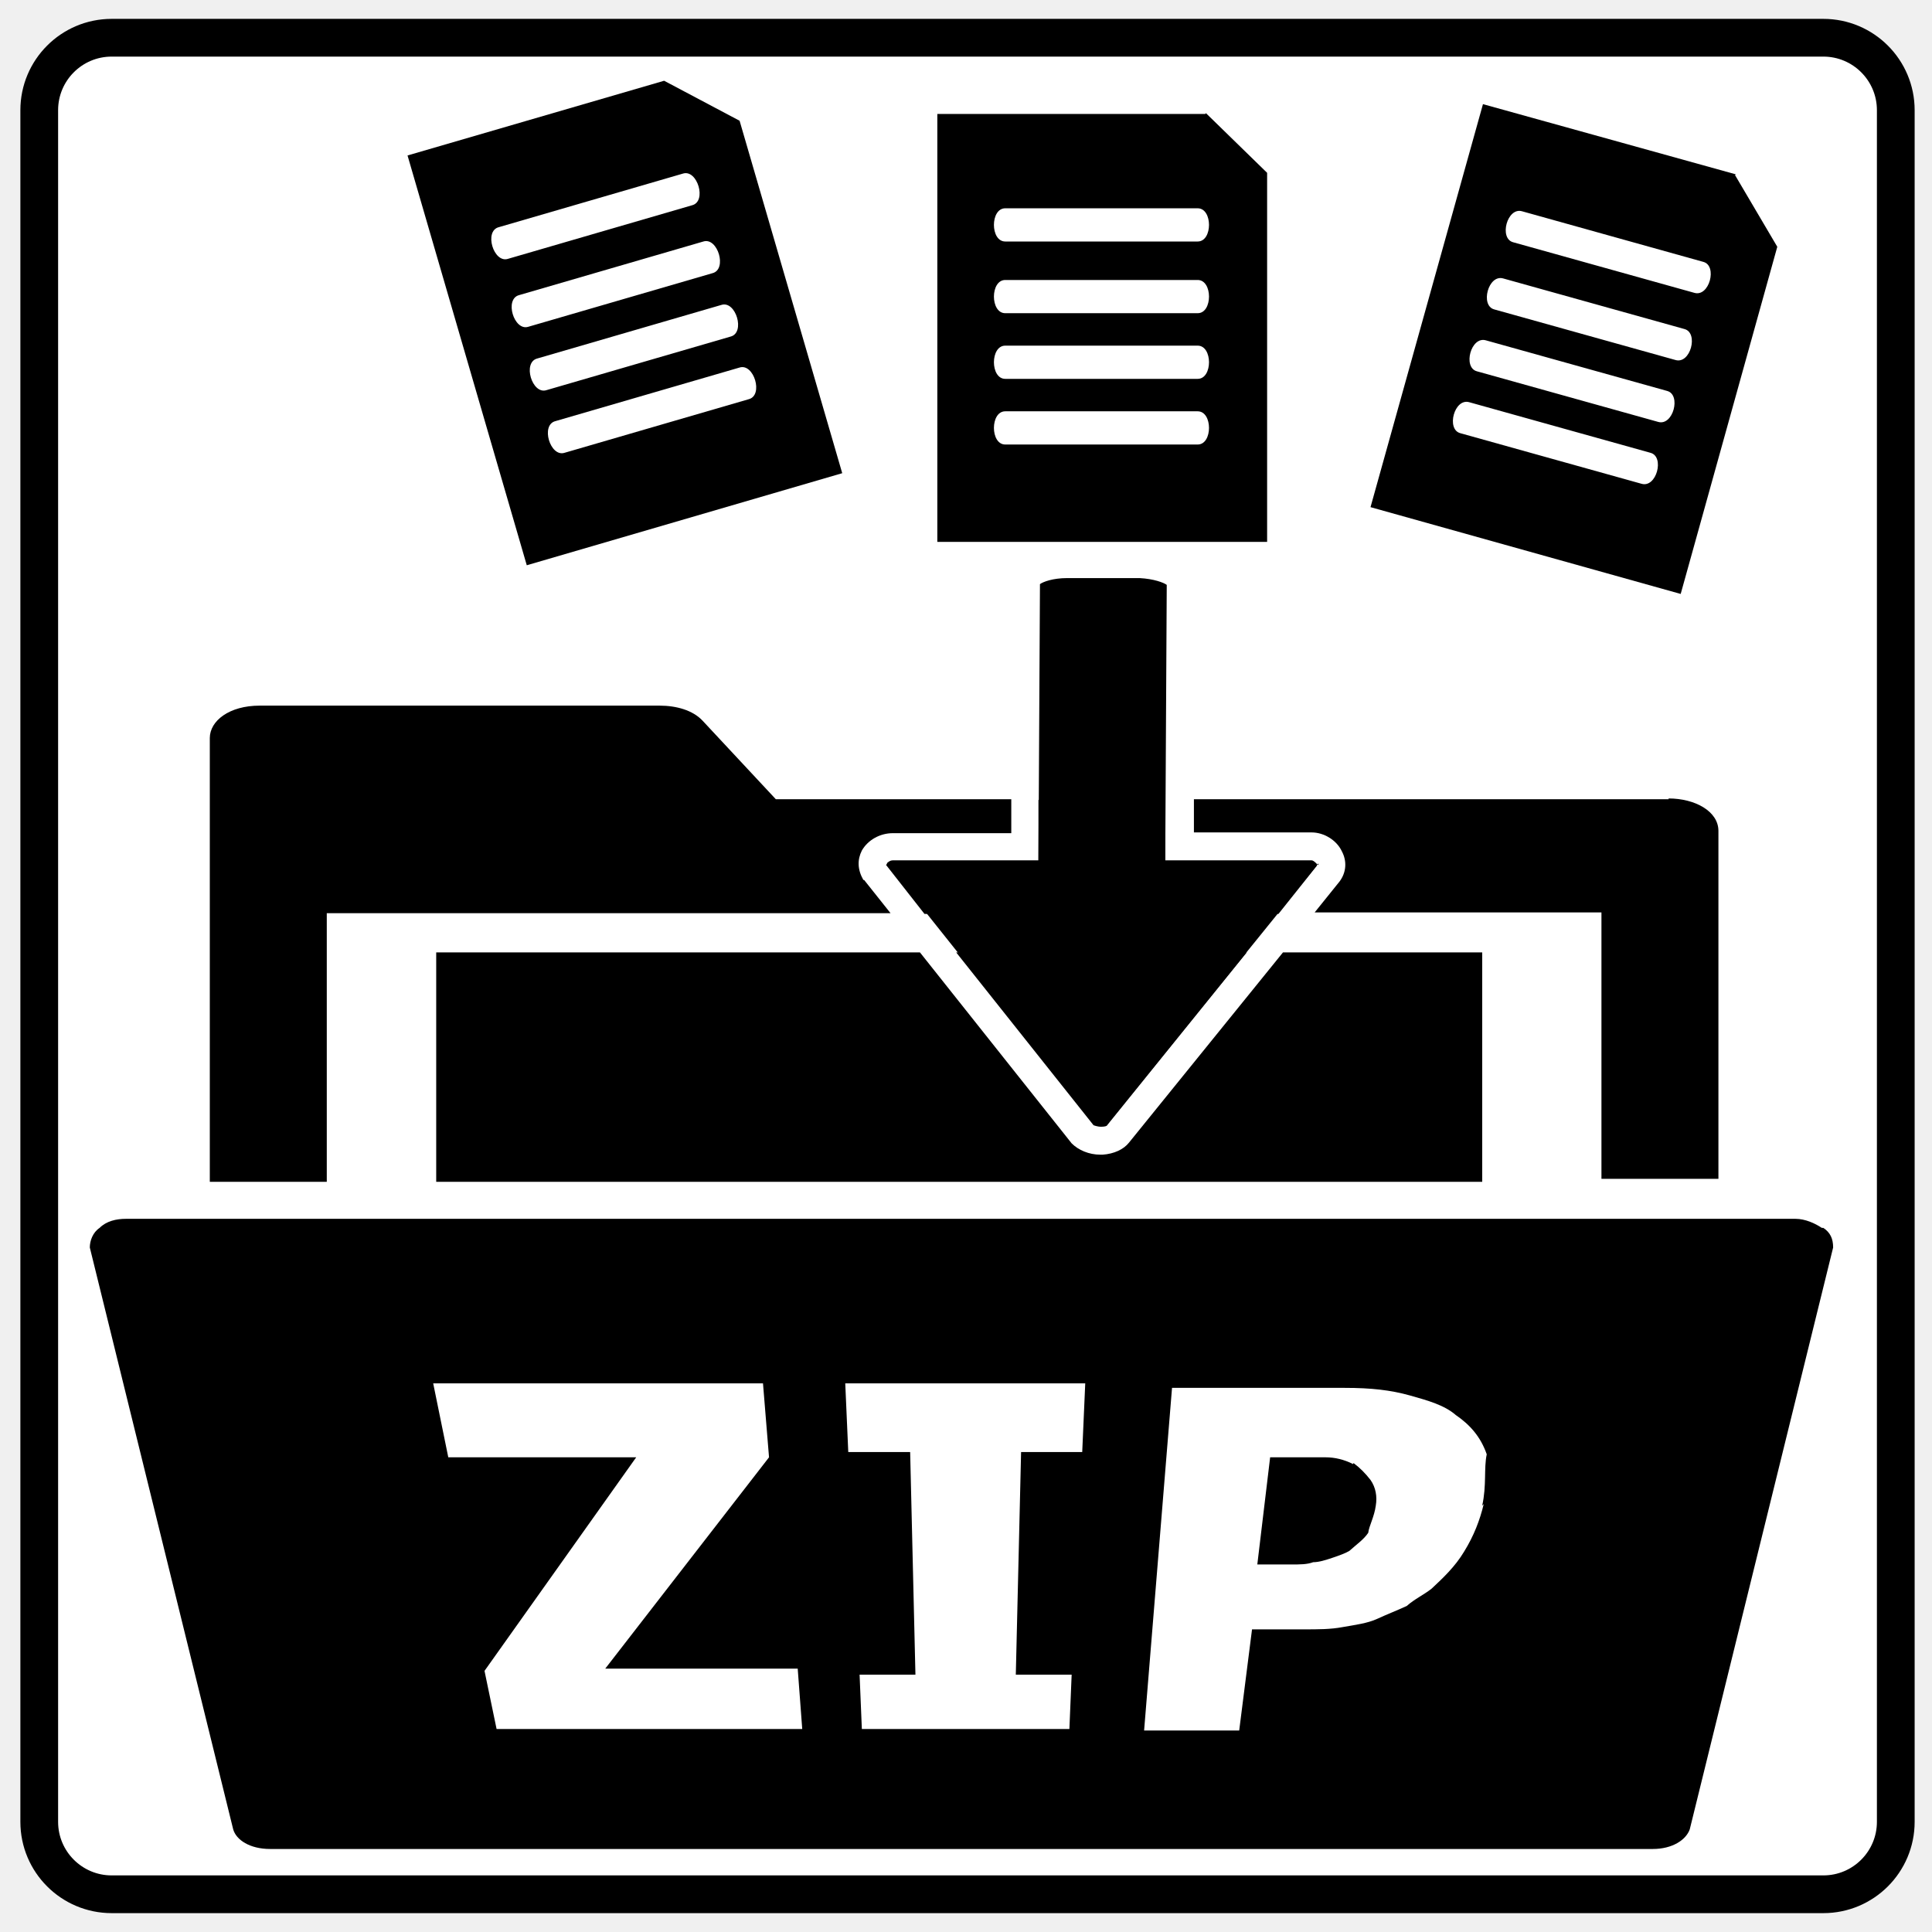
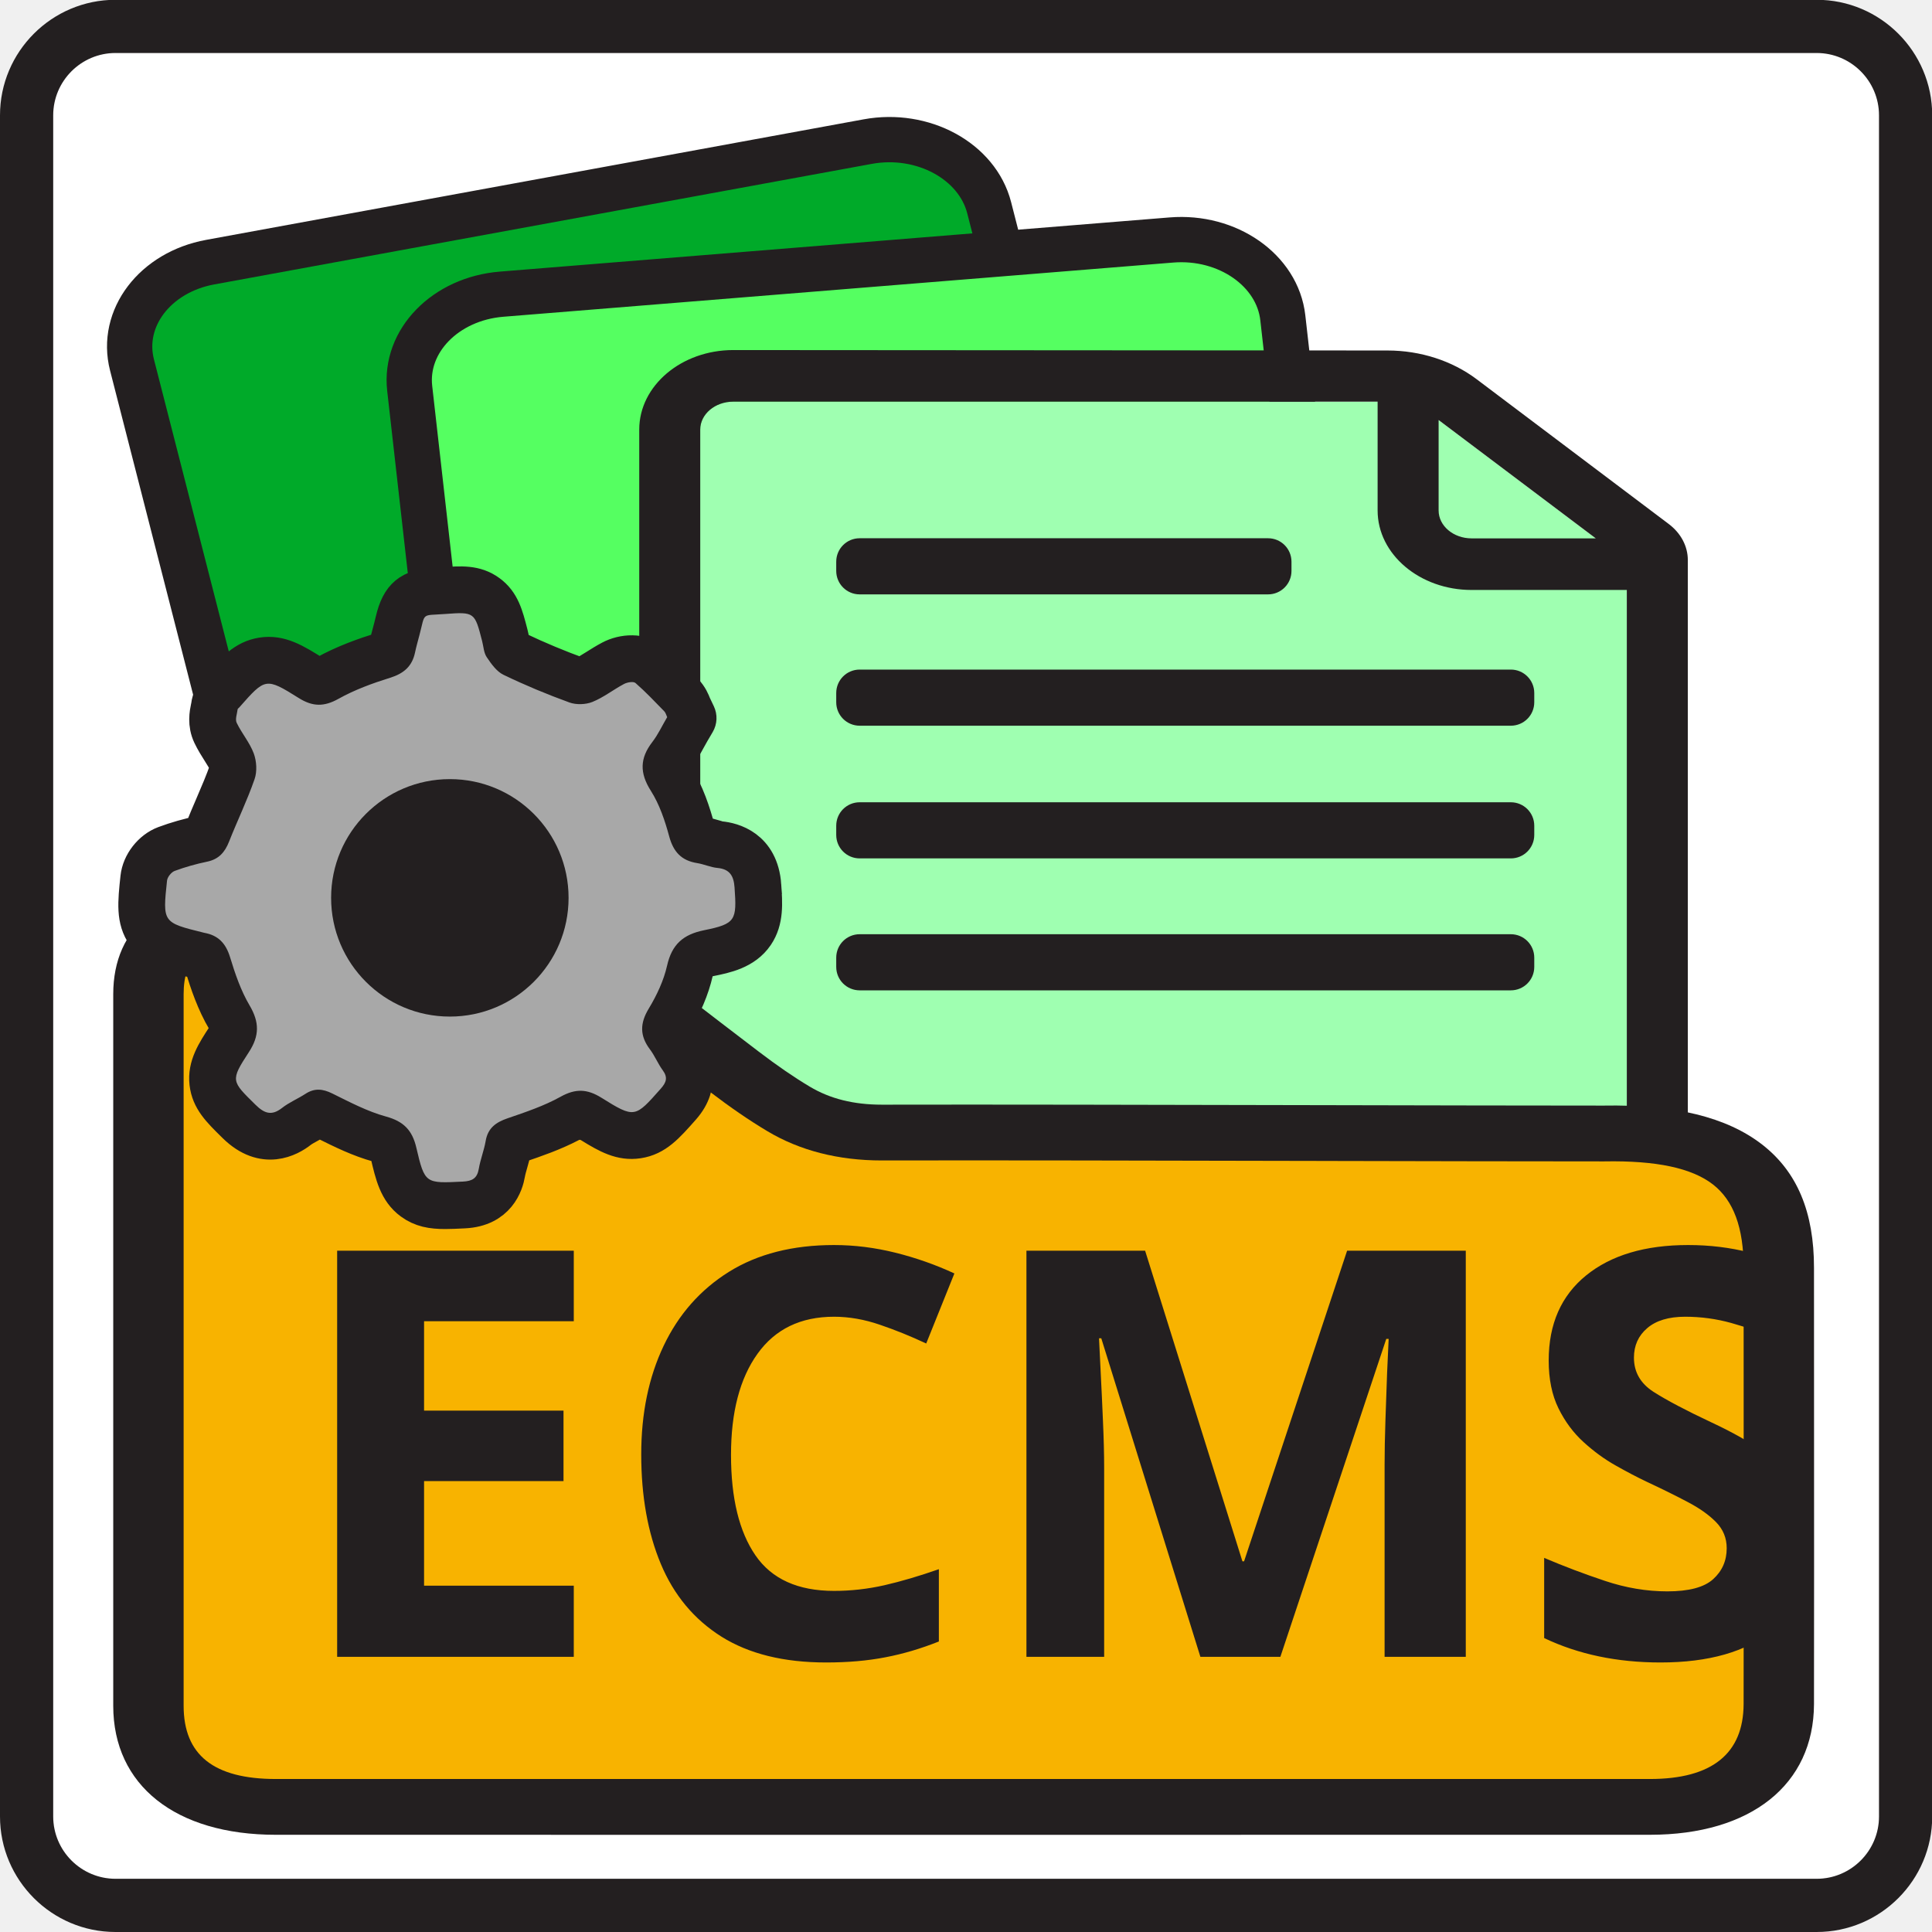
<svg xmlns="http://www.w3.org/2000/svg" id="Layer_1" data-name="Layer 1" version="1.1" viewBox="0 0 256 256">
-   <defs>
-     <style>
-       .cls-1 {
-         fill: #fff;
-         stroke: #000;
-         stroke-miterlimit: 10;
-         stroke-width: 5px;
-       }
- 
-       .cls-2 {
-         fill: #000;
-         stroke-width: 0px;
-       }
-     </style>
-   </defs>
-   <rect class="cls-1" x="5.2" y="5" width="246" height="246" rx="9.6" ry="9.6" />
+   <path d="M15.312,7.021h225.405c4.56,0,8.262,3.702,8.262,8.262v225.405c0,4.56-3.702,8.262-8.262,8.262H15.312c-4.561,0-8.263-3.703-8.263-8.263V15.285c0-4.561,3.703-8.263,8.263-8.263Z" fill="#fff" stroke-width="0" />
+   <path d="M148.643,150.146l-87.131,15.974c-7.304,1.339-14.509-2.584-16.092-8.762L17.489,48.349c-1.583-6.179,3.055-12.273,10.359-13.612l87.131-15.974c7.304-1.339,14.509,2.584,16.092,8.762l27.931,109.009c1.583,6.179-3.055,12.273-10.359,13.612Z" fill="#00aa29" stroke="#231f20" stroke-miterlimit="10" stroke-width="6" />
+   <path d="M170.351,165.623l-88.749,7.18c-7.44.602-14.048-4.012-14.76-10.305l-12.555-111.033c-.712-6.293,4.743-11.883,12.183-12.485l88.749-7.18c7.44-.602,14.048,4.012,14.76,10.305l12.555,111.033c.712,6.293-4.743,11.883-12.183,12.485Z" fill="#55ff61" stroke="#231f20" stroke-miterlimit="10" stroke-width="6" />
  <g>
-     <path class="cls-2" d="M179.3,194c-1.2-.6-2.4-.9-3.7-.9h-7.3l-1.7,14.2h4.5c1.2,0,2.1,0,2.9-.3.8,0,1.7-.3,2.6-.6.9-.3,1.7-.6,2.2-.9,1-.9,1.9-1.5,2.5-2.4.1-.9.8-2.1,1-3.6.2-1.2,0-2.4-.7-3.4-.7-.9-1.4-1.6-2.2-2.2h-.1Z" />
-     <path class="cls-2" d="M241.4,162.7c-.9-.6-2.2-1.2-3.5-1.2H16.7c-1.3,0-2.6.3-3.5,1.2-.9.6-1.3,1.7-1.3,2.6l19,77.1c.4,1.4,2.2,2.6,4.9,2.6h183.2c2.6,0,4.4-1.2,4.9-2.6l19-77.1c0-1.2-.4-2-1.3-2.6h-.2ZM65.8,229.1l-1.6-7.7,20.1-28.3h-24.9l-2-9.8h43.7l.8,9.8-21.7,28h25.5l.6,8h-40.5ZM143.5,192.4h-8.2l-.7,29.5h7.4l-.3,7.2h-27.5l-.3-7.2h7.4l-.7-29.5h-8.2l-.4-9.1h31.8l-.4,9.1h0ZM196.6,199.3c-.5,2.1-1.3,4.2-2.6,6.3-1.2,2-2.8,3.5-4.3,4.9-1,.8-2.3,1.4-3.3,2.3-1.3.6-2.6,1.1-3.9,1.7-1.3.6-2.9.8-4.6,1.1-1.6.3-3.2.3-5.2.3h-6.8l-1.7,13.4h-12.6l3.7-45.4h22.9c3.5,0,6.1.3,8.6,1s4.6,1.3,6.1,2.6c1.9,1.3,3.3,2.9,4.1,5.2-.4,1.9,0,4.1-.6,6.8l.2-.2Z" />
+     <path d="M97.155,53.222c-2.41,0-4.37,1.658-4.37,3.696v137.138c0,2.038,1.96,3.696,4.37,3.696h114.036c2.41,0,4.37-1.658,4.37-3.696v-119.621l-28.169-21.213h-90.237Z" fill="#9fffb1" stroke-width="0" />
+     <path d="M195.677,50.259c-3.254-2.456-7.462-3.815-11.823-3.817l-86.699-.057c-6.866,0-12.452,4.725-12.452,10.533v137.138c0,5.817,5.575,10.533,12.452,10.533h114.037c6.877,0,12.452-4.716,12.452-10.533v-119.856c0-1.821-.919-3.556-2.527-4.768l-25.44-19.173ZM190.624,55.656l20.823,15.681h-16.453c-2.41,0-4.37-1.658-4.37-3.696v-11.984ZM215.561,194.056c0,2.038-1.96,3.696-4.37,3.696h-114.036c-2.41,0-4.37-1.658-4.37-3.696V56.918c0-2.038,1.96-3.696,4.37-3.696h85.386v14.418c0,5.808,5.586,10.534,12.452,10.534h20.568v115.882Z" fill="#231f20" stroke-width="0" />
+     <rect x="110.805" y="123.789" width="92.493" height="7.437" rx="3.103" ry="3.103" fill="#231f20" stroke-width="0" />
+     <rect x="110.805" y="106.305" width="92.493" height="7.437" rx="3.103" ry="3.103" fill="#231f20" stroke-width="0" />
+     <rect x="110.805" y="88.723" width="92.493" height="7.437" rx="3.103" ry="3.103" fill="#231f20" stroke-width="0" />
+     <rect x="110.805" y="71.321" width="60.323" height="7.437" rx="3.103" ry="3.103" fill="#231f20" stroke-width="0" />
  </g>
  <g>
-     <path class="cls-2" d="M145.9,149.3c.5,0,.8-.1.8-.2l18.5-22.9h-38.5l18.2,22.9s.5.2,1,.2Z" />
-     <path class="cls-2" d="M170,126.2l-20.4,25.2c-.7.9-2,1.5-3.5,1.6h-.3c-1.5,0-2.9-.6-3.8-1.5l-20.1-25.3H57.8v30.4h138.6v-30.4h-26.4Z" />
+     <path d="M125.562,243.125c-29.674,0-59.347-.002-89.021-.006-13.282-.003-21.534-6.551-21.536-17.091-.007-31.431-.006-62.861 0-94.292.002-8.969,6.409-14.143,17.58-14.196,4.437-.02,8.875-.013,13.314-.006,5.925.01,12.051.02,18.059-.041.104-.001.208-.001.312-.001,5.363,0,9.805,1.426,13.57,4.355,8.884,6.908,16.098,12.471,22.704,17.504,2.455,1.871,4.665,3.388,6.757,4.637,2.689,1.606,5.815,2.387,9.558,2.387h.061c13.88-.032,36.098.016,57.585.062,14.551.031,28.342.06,37.944.061,9.47-.169,16.362,1.527,21.042,5.158,4.632,3.593,6.88,8.941,6.873,16.35l.005,14.131c.006,15.758.015,37.341-.005,43.66-.034,10.683-8.361,17.32-21.732,17.321-31.023.004-62.047.006-93.069.006Z" fill="#231f20" stroke-width="0" />
+     <path d="M174.479,153.829c-21.473-.047-43.679-.094-57.533-.062h-.087c-5.762,0-10.865-1.303-15.171-3.875-2.393-1.429-4.882-3.134-7.608-5.212-6.628-5.051-13.865-10.63-22.772-17.557-2.029-1.578-4.251-2.259-7.23-2.238-6.077.061-12.238.052-18.198.041-2.274-.004-4.549-.007-6.823-.007-2.139,0-4.277.003-6.416.013-5.979.028-8.308,1.936-8.309,6.805-.006,31.429-.007,62.86-0,94.289.002,6.526,3.996,9.699,12.212,9.701,60.695.008,121.391.008,182.086,0,8.212-.001,12.387-3.348,12.408-9.948.02-6.309.011-27.886.005-43.639l-.005-14.138c.005-5.315-1.326-8.933-4.07-11.062-2.802-2.173-7.507-3.174-14.365-3.05l-.104.001c-9.61,0-23.433-.03-38.02-.061Z" fill="#f8b300" stroke-width="0" />
+     <text transform="translate(37.80859 219.5361) scale(1.012447 1)" fill="#231f20" font-family="Calibri-Bold, Calibri" font-size="75.365" font-weight="700">
+       <tspan x="0" y="0">ECMS</tspan>
+     </text>
  </g>
-   <path class="cls-2" d="M159.7,15.1h-35.5v56.7h43.7V22.9l-8.1-7.9h0ZM158.7,58.9h-25.5c-2,0-2-4.4,0-4.4h25.5c2,0,2,4.4,0,4.4ZM158.7,50.2h-25.5c-2,0-2-4.4,0-4.4h25.5c2,0,2,4.4,0,4.4ZM158.7,41.5h-25.5c-2,0-2-4.4,0-4.4h25.5c2,0,2,4.4,0,4.4ZM158.7,32h-25.5c-2,0-2-4.4,0-4.4h25.5c2,0,2,4.4,0,4.4Z" />
-   <path class="cls-2" d="M88,10.7l-34,9.9,15.8,54.3,41.8-12.2-13.6-46.7s-10-5.3-10-5.3ZM99.2,52.9l-24.4,7.1c-1.9.6-3.2-3.7-1.2-4.2l24.4-7.1c1.9-.6,3.2,3.7,1.2,4.2ZM96.8,44.6l-24.4,7.1c-1.9.6-3.2-3.7-1.2-4.2l24.4-7.1c1.9-.6,3.2,3.7,1.2,4.2ZM94.4,36.2l-24.4,7.1c-1.9.6-3.2-3.7-1.2-4.2l24.4-7.1c1.9-.6,3.2,3.7,1.2,4.2ZM91.7,27.2l-24.4,7.1c-1.9.6-3.2-3.7-1.2-4.2l24.4-7.1c1.9-.6,3.2,3.7,1.2,4.2Z" />
-   <path class="cls-2" d="M230,23.1l-33.5-9.3-14.9,53.4,41.1,11.5,12.8-46-5.6-9.5h0ZM217.5,64.1l-24-6.7c-1.9-.5-.8-4.7,1.2-4.1l24,6.7c1.9.5.8,4.7-1.2,4.1ZM219.7,55.9l-24-6.7c-1.9-.5-.8-4.7,1.2-4.1l24,6.7c1.9.5.8,4.7-1.2,4.1ZM222,47.7l-24-6.7c-1.9-.5-.8-4.7,1.2-4.1l24,6.7c1.9.5.8,4.7-1.2,4.1ZM224.5,38.8l-24-6.7c-1.9-.5-.8-4.7,1.2-4.1l24,6.7c1.9.5.8,4.7-1.2,4.1Z" />
-   <path class="cls-2" d="M174.6,114.6c0,0-.5-.6-.8-.6h-19.4l.2-36.5c-.4-.3-1.7-.8-3.6-.9h-9.6c-1.9,0-3.2.5-3.6.8l-.2,36.6h-19.3c-.4,0-.7.3-.8.4l27.5,34.5s.5.2,1,.2.8-.1.8-.2l27.9-34.5v.2Z" />
-   <g>
-     <path class="cls-2" d="M173.8,114.1h-19.4v-8.1h-16.8v8.2h-19.4c-.4,0-.7.3-.8.4l5.1,6.5h46.9l5.1-6.4c0,0-.5-.6-.8-.6h.1Z" />
-     <path class="cls-2" d="M114.4,116.6c-.8-1.4-.8-2.7-.2-3.9.8-1.4,2.4-2.3,4.1-2.3h15.7v-4.5h-31.2l-9.7-10.4c-1.3-1.4-3.5-2-5.7-2h-53c-4,0-6.6,2-6.6,4.3v58.8h15.5v-35.6h74.7l-3.5-4.4h-.1Z" />
-     <path class="cls-2" d="M221.1,105.9h-62.9v4.4h15.6c1.6,0,3.3,1,4,2.5.7,1.3.6,2.8-.3,4l-3.3,4.1h38v35.3h15.5v-46.1c0-2.6-3.1-4.3-6.6-4.3h0Z" />
-   </g>
+   <path d="M240.716,256H15.311c-8.443,0-15.311-6.869-15.311-15.311V15.284C0,6.841,6.868-.027,15.311-.027h225.405c8.443,0,15.312,6.868,15.312,15.311v225.405c0,8.442-6.869,15.311-15.312,15.311ZM15.311,7.021c-4.556,0-8.262,3.706-8.262,8.262v225.405c0,4.556,3.706,8.262,8.262,8.262h225.405c4.556,0,8.263-3.706,8.263-8.262V15.284c0-4.556-3.707-8.262-8.263-8.262H15.311Z" fill="#231f20" stroke-width="0" />
+   <path d="M101.025,117.336c-.355-4.987-4.047-5.868-5.617-6.016-.135-.013-.496-.12-.759-.198-.463-.137-1.039-.309-1.689-.412-.298-.047-.409-.109-.413-.109-.009-.011-.149-.178-.299-.731-.555-2.053-1.385-4.712-2.888-7.078-.737-1.16-.608-1.415.002-2.206.704-.913,1.227-1.869,1.689-2.713.177-.323.354-.649.544-.971l.686-1.167c.194-.331.212-.736.047-1.082l-.562-1.179-.02-.05c-.135-.351-.417-1.08-1.072-1.751l-.538-.553c-1.099-1.133-2.235-2.303-3.496-3.404-1.647-1.439-4.095-1.197-5.669-.365-.691.364-1.306.752-1.9,1.126-.705.445-1.372.865-1.94,1.093-.107.035-.353.045-.425.031-2.818-1.023-5.539-2.159-8.093-3.378-.154-.074-.288-.175-.397-.307-.165-.2-.355-.469-.496-.674-.019-.094-.042-.212-.06-.309-.05-.271-.108-.578-.206-.959-.617-2.39-1.062-4.117-2.741-5.349-1.742-1.28-3.632-1.137-6.022-.957-.404.03-.742.047-1.026.062-3.299.17-4.667,1.304-5.424,4.494-.063.265-.137.579-.235.954l-.151.568c-.167.621-.339,1.264-.484,1.954-.04.19-.081.263-.08.263-.009.009-.164.146-.692.311-2.134.667-4.922,1.621-7.552,3.093-.782.438-.834.404-1.485-.003-2.583-1.616-4.449-2.785-6.839-2.402-2.265.362-3.636,1.88-5.685,4.205-.707.675-1.12,1.48-1.226,2.379-.012.078-.03.157-.047.238-.154.745-.442,2.133.258,3.592.382.797.827,1.499,1.22,2.12.383.605.745,1.176.912,1.628.11.298.123.754.082.905-.549,1.583-1.219,3.141-1.929,4.792-.467,1.086-.95,2.209-1.401,3.352-.077.195-.139.31-.176.372-.009.002-.019.004-.029.006-1.695.352-3.325.817-4.849,1.384-1.771.66-3.201,2.495-3.4,4.361-.356,3.331-.592,5.531.806,7.534,1.397,2.001,3.534,2.529,6.766,3.329.132.035.266.066.411.093.164.03.235.052.247.061.023.029.132.181.26.6.724,2.374,1.58,4.888,2.937,7.187.652,1.105.591,1.381-.009,2.299-1.357,2.077-2.529,3.871-2.27,6.114.249,2.156,1.597,3.484,3.463,5.322l.183.181c3.72,3.668,7.119,1.715,8.407.706.32-.25.804-.515,1.317-.795.401-.219.849-.463,1.324-.759.031.014.066.031.104.05l.777.386c2.196,1.093,4.466,2.223,7.004,2.918,1.057.289,1.158.444,1.378,1.386.634,2.719,1.136,4.867,3.025,6.261,1.295.955,2.66,1.184,4.407,1.184.715,0,1.495-.038,2.36-.081l.169-.008c4.337-.214,5.342-3.412,5.573-4.778.071-.419.213-.916.364-1.443.185-.646.394-1.377.533-2.174.094-.046.245-.112.479-.191l.223-.076c2.268-.775,4.606-1.576,6.855-2.755.871-.457,1.919-.413,2.755.106,2.285,1.416,4.039,2.382,6.234,2.047,2.308-.352,3.668-1.89,5.726-4.218l.076-.086c2.786-3.151,1.258-5.982.471-7.054-.175-.239-.373-.595-.582-.973-.313-.567-.668-1.209-1.158-1.86-.244-.325-.279-.478-.28-.478 0-.006.015-.233.341-.772,1.417-2.343,2.383-4.627,2.871-6.791.277-1.229.513-1.574,2.036-1.881,2.035-.41,4.568-.921,6.029-3.072,1.284-1.891,1.125-4.118.956-6.476ZM93.308,123.255c-2.799.565-4.282,1.886-4.916,4.695-.448,1.985-1.367,3.937-2.428,5.69-1.179,1.95-1.202,3.597.148,5.392.655.87,1.069,1.92,1.715,2.799.695.947.45,1.606-.261,2.41-3.427,3.876-3.458,3.968-7.872,1.215-1.892-1.18-3.431-1.237-5.412-.135-2.191,1.218-4.624,2.035-7.011,2.852-1.559.533-2.626,1.29-2.918,3.011-.211,1.243-.699,2.44-.909,3.683-.214,1.269-.869,1.636-2.105,1.697-4.967.244-5.053.305-6.174-4.499-.536-2.299-1.678-3.479-4.006-4.116-2.469-.676-4.803-1.908-7.119-3.053-1.27-.627-2.358-.744-3.56.037-1.014.659-2.162,1.132-3.107,1.872-1.398,1.095-2.363.718-3.526-.428-3.191-3.146-3.346-3.175-.876-6.956,1.425-2.181,1.413-3.978.097-6.206-1.156-1.958-1.916-4.191-2.584-6.384-.554-1.818-1.553-2.894-3.393-3.225-.057-.01-.112-.027-.168-.041-5.113-1.265-5.371-1.326-4.869-6.138.098-.939.903-1.973,1.797-2.278,1.177-.401,2.386-.724,3.602-.976,1.537-.319,2.345-1.248,2.896-2.645,1.096-2.777,2.409-5.474,3.385-8.29.352-1.014.27-2.376-.106-3.398-.53-1.438-1.597-2.669-2.267-4.068-.224-.467.054-1.18.125-1.778.011-.094.144-.174.221-.26,3.455-3.92,3.496-3.985,7.892-1.235,1.835,1.148,3.339,1.168,5.256.095,2.138-1.196,4.5-2.056,6.849-2.79,1.801-.562,2.908-1.517,3.292-3.348.165-.788.389-1.564.594-2.344.792-3.02.186-2.516,3.381-2.756,3.927-.295,3.931-.22,4.912,3.581.187.724.219,1.556.614,2.142.597.887,1.307,1.896,2.219,2.336,2.676,1.291,5.428,2.446,8.217,3.476,1.199.443,3.145.366,4.286-.21,1.192-.602,2.292-1.43,3.482-2.059.424-.224,1.233-.358,1.505-.121,1.343,1.173,2.573,2.476,3.82,3.755.184.189.249.494.38.768-.667,1.134-1.206,2.306-1.974,3.301-1.654,2.146-1.689,4.102-.194,6.453,1.151,1.811,1.872,3.963,2.438,6.057.555,2.051,1.632,3.202,3.705,3.53.905.144,1.775.555,2.681.64,1.645.154,2.163,1.059,2.272,2.593.309,4.325.162,4.812-4.024,5.656Z" fill="#231f20" stroke="#231f20" stroke-miterlimit="10" stroke-width="5" />
+   <path d="M97.333,117.599c-.11-1.534-.628-2.439-2.272-2.593-.905-.085-1.775-.496-2.681-.64-2.073-.329-3.151-1.479-3.705-3.53-.566-2.094-1.287-4.247-2.438-6.057-1.494-2.351-1.46-4.307.194-6.453.767-.996,1.306-2.167,1.974-3.301-.131-.274-.196-.579-.38-.768-1.247-1.279-2.477-2.582-3.82-3.755-.272-.238-1.081-.103-1.505.121-1.426.753-2.722,1.791-4.201,2.386-.897.36-2.148.399-3.055.07-2.964-1.076-5.889-2.293-8.729-3.663-.912-.44-1.622-1.449-2.219-2.336-.395-.586-.427-1.418-.614-2.142-.981-3.801-.985-3.876-4.912-3.581-3.196.24-2.589-.264-3.381,2.756-.205.78-.428,1.556-.594,2.344-.384,1.831-1.491,2.786-3.292,3.348-2.349.734-4.711,1.594-6.849,2.79-1.916,1.073-3.421,1.053-5.256-.095-4.396-2.75-4.437-2.685-7.892,1.235-.076.087-.209.166-.221.26-.071.598-.349,1.311-.125,1.778.671,1.399,1.738,2.63,2.267,4.068.376,1.022.458,2.384.106,3.398-.976,2.816-2.289,5.513-3.385,8.29-.551,1.396-1.36,2.326-2.896,2.645-1.461.303-2.912.709-4.308,1.228-.447.166-.961.813-1.012,1.286-.593,5.55-.572,5.552,4.791,6.879.056.014.111.031.168.041,1.84.331,2.839,1.407,3.393,3.225.668,2.193,1.428,4.426,2.584,6.384,1.315,2.228,1.328,4.025-.097,6.206-2.47,3.781-2.315,3.81.876,6.956,1.163,1.146,2.128,1.523,3.526.428.945-.74,2.093-1.213,3.107-1.872,1.202-.781,2.291-.664,3.56-.037,2.316,1.144,4.65,2.377,7.119,3.053,2.328.637,3.469,1.817,4.006,4.116,1.121,4.804,1.207,4.743,6.174,4.499,1.235-.061,1.89-.428,2.105-1.697.21-1.243.697-2.44.909-3.683.293-1.721,1.359-2.478,2.918-3.011,2.387-.817,4.821-1.634,7.011-2.852,1.981-1.102,3.52-1.045,5.412.135,4.414,2.753,4.444,2.661,7.872-1.215.711-.804.956-1.463.261-2.41-.645-.879-1.06-1.929-1.715-2.799-1.35-1.795-1.328-3.442-.148-5.392,1.061-1.754,1.98-3.705,2.428-5.69.634-2.809,2.117-4.13,4.916-4.695,4.186-.844,4.334-1.331,4.024-5.656Z" fill="#a8a8a8" stroke-width="0" />
+   <rect x="43.874" y="103.237" width="31.465" height="31.465" rx="15.732" ry="15.732" fill="#231f20" stroke-width="0" />
</svg>
